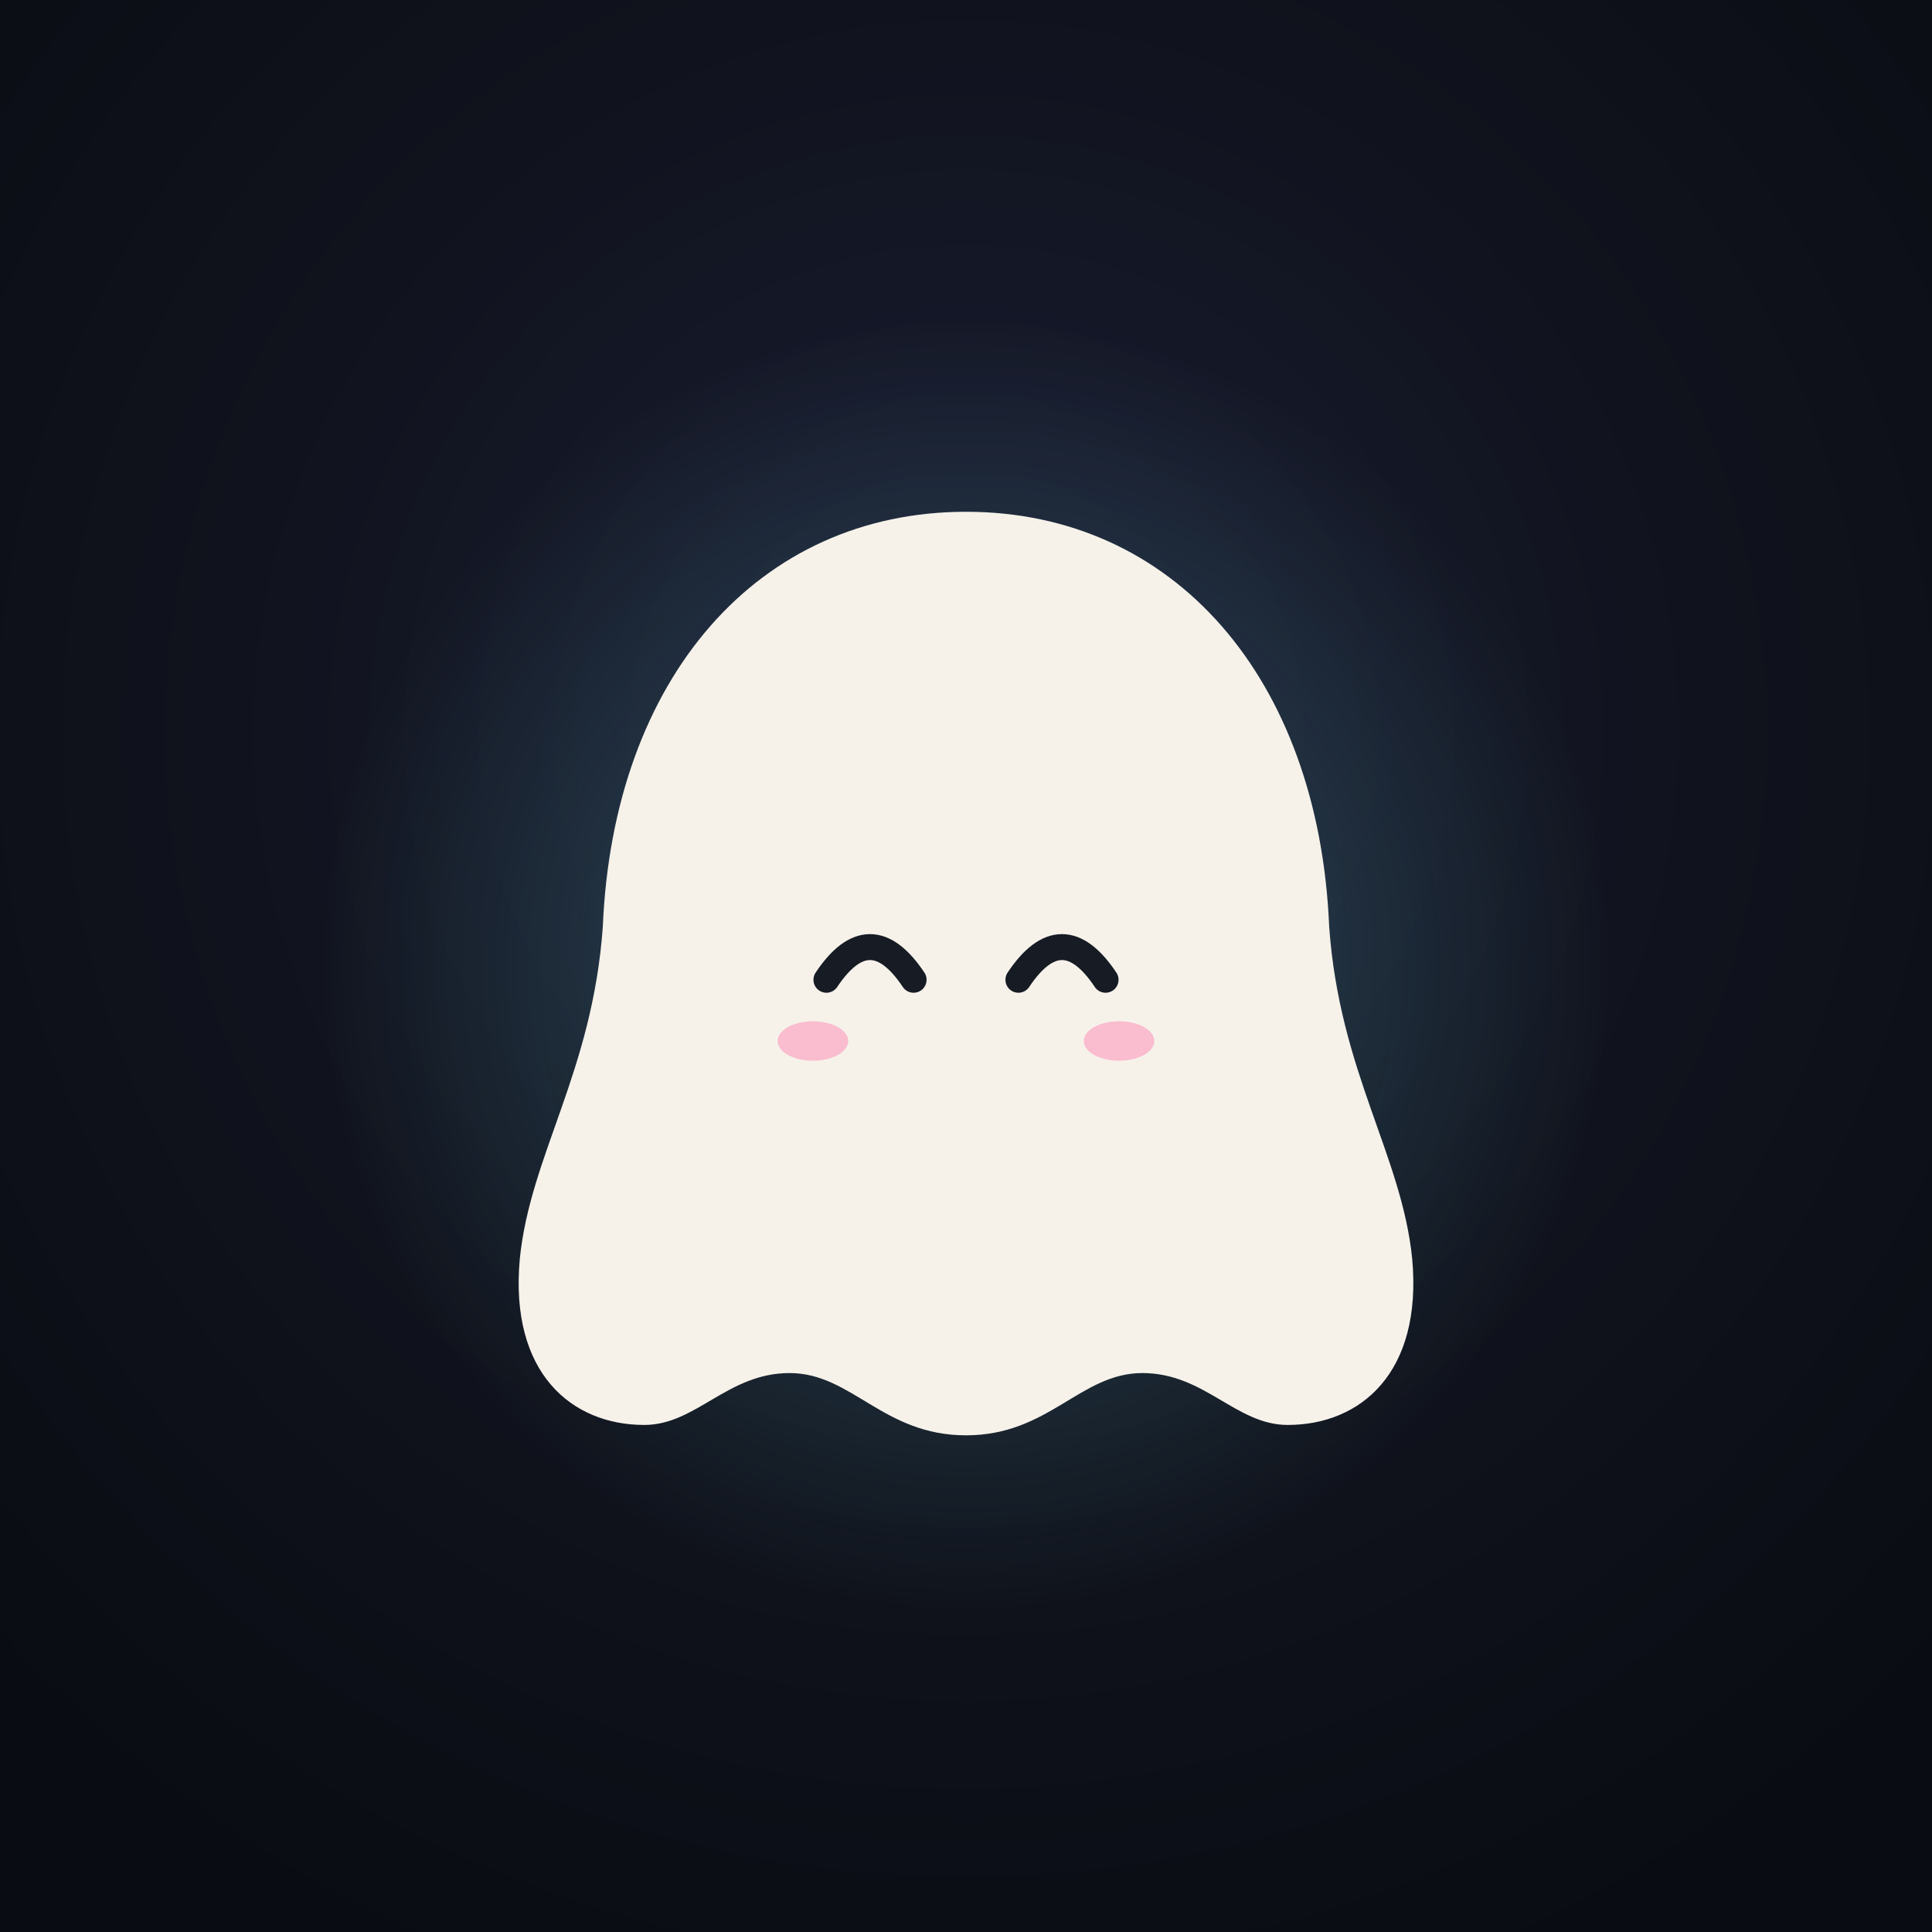
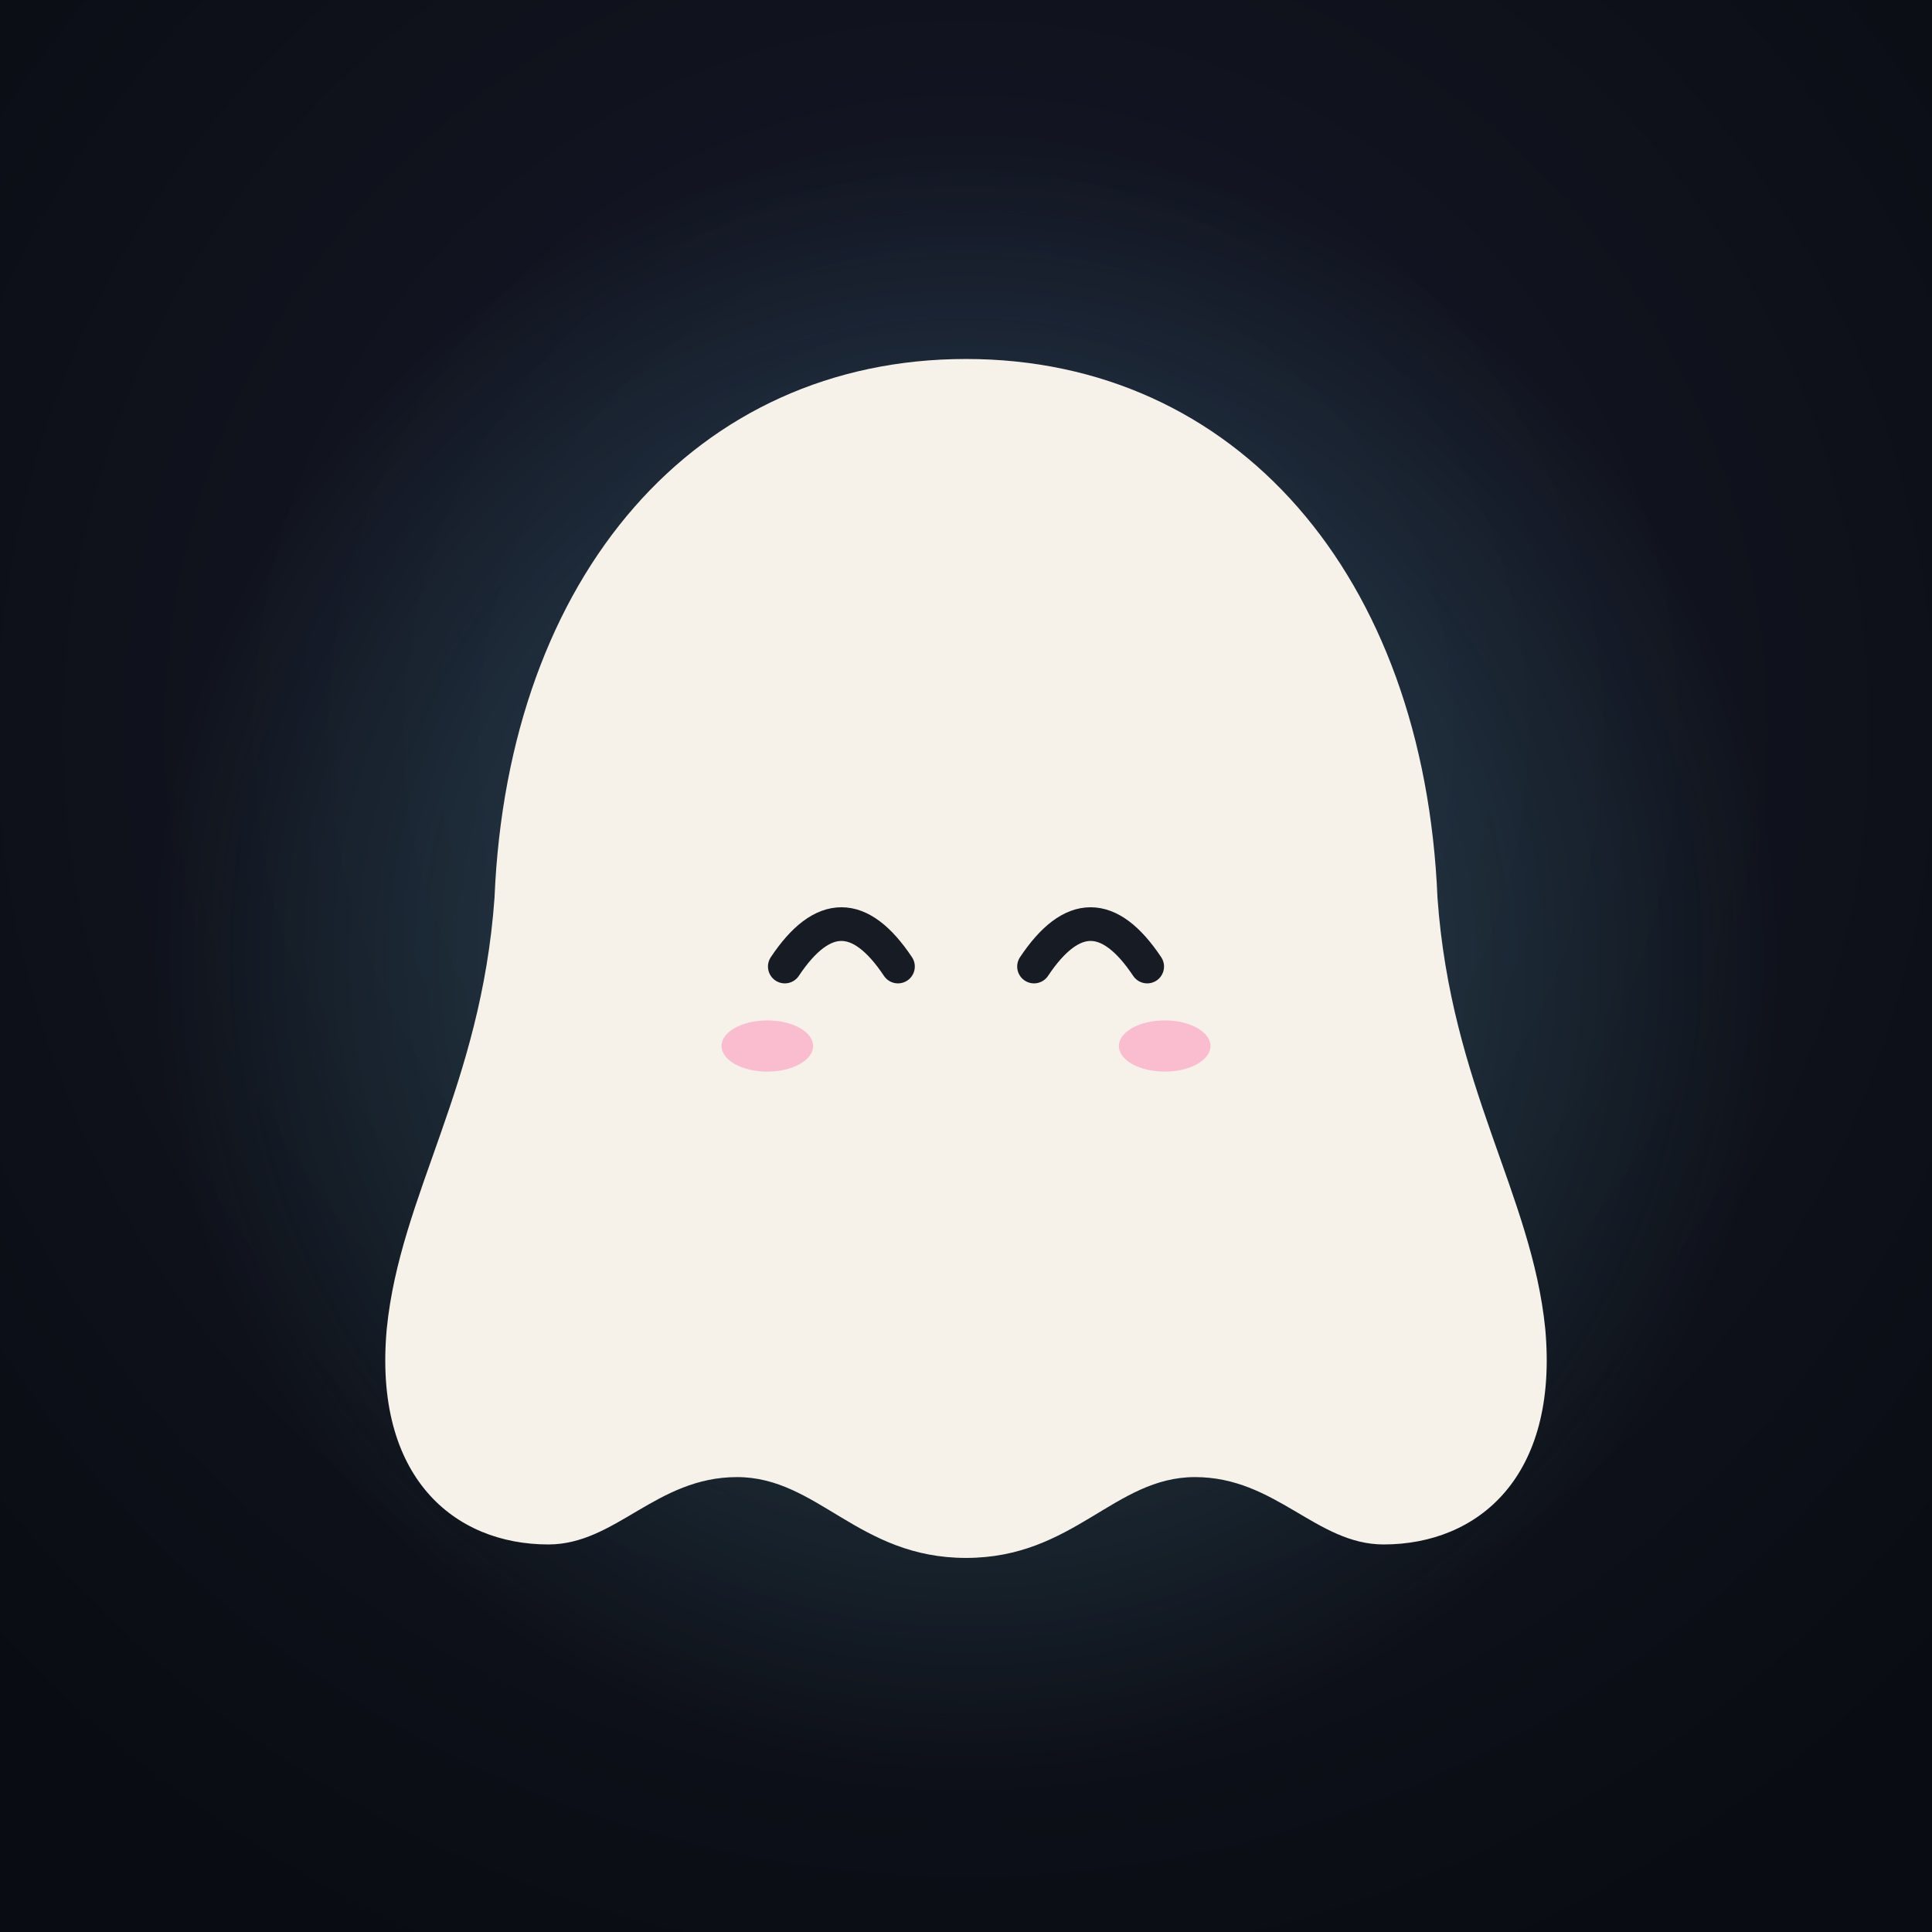
<svg xmlns="http://www.w3.org/2000/svg" viewBox="0 0 512 512">
  <defs>
    <radialGradient id="glow" cx="50%" cy="38%" r="70%">
      <stop offset="0" stop-color="#1a1d33" />
      <stop offset="0.55" stop-color="#10131d" />
      <stop offset="1" stop-color="#0a0c13" />
    </radialGradient>
    <radialGradient id="halo" cx="50%" cy="50%" r="50%">
      <stop offset="0" stop-color="#9d8cff" stop-opacity="0.42" />
      <stop offset="0.6" stop-color="#6fd3dc" stop-opacity="0.12" />
      <stop offset="1" stop-color="#6fd3dc" stop-opacity="0" />
    </radialGradient>
  </defs>
  <rect width="512" height="512" fill="url(#glow)" />
-   <circle cx="256" cy="256" r="170" fill="url(#halo)" />
-   <g transform="translate(256 258) scale(2.75) translate(-50 -48.5)">
+   <circle cx="256" cy="254" r="215" fill="url(#halo)" />
+   <g transform="translate(256 254) scale(3.57) translate(-50 -48.5)">
    <path fill="#f6f2ea" d="M50 4C70 4 84 20 85 44C86 58 92 66 93 76C94 87 88 92 81 92C76 92 73 87 67 87C61 87 58 93 50 93C42 93 39 87 33 87C27 87 24 92 19 92C12 92 6 87 7 76C8 66 14 58 15 44C16 20 30 4 50 4Z" />
    <path d="M36.55 49.10Q40.75 42.80 44.95 49.10" fill="none" stroke="#161b24" stroke-width="2.5" stroke-linecap="round" />
    <path d="M55.05 49.10Q59.25 42.80 63.45 49.10" fill="none" stroke="#161b24" stroke-width="2.5" stroke-linecap="round" />
    <ellipse cx="35.25" cy="55.00" rx="3.4" ry="1.9" fill="#ff7ab0" fill-opacity="0.45" />
    <ellipse cx="64.75" cy="55.00" rx="3.4" ry="1.9" fill="#ff7ab0" fill-opacity="0.45" />
  </g>
</svg>
